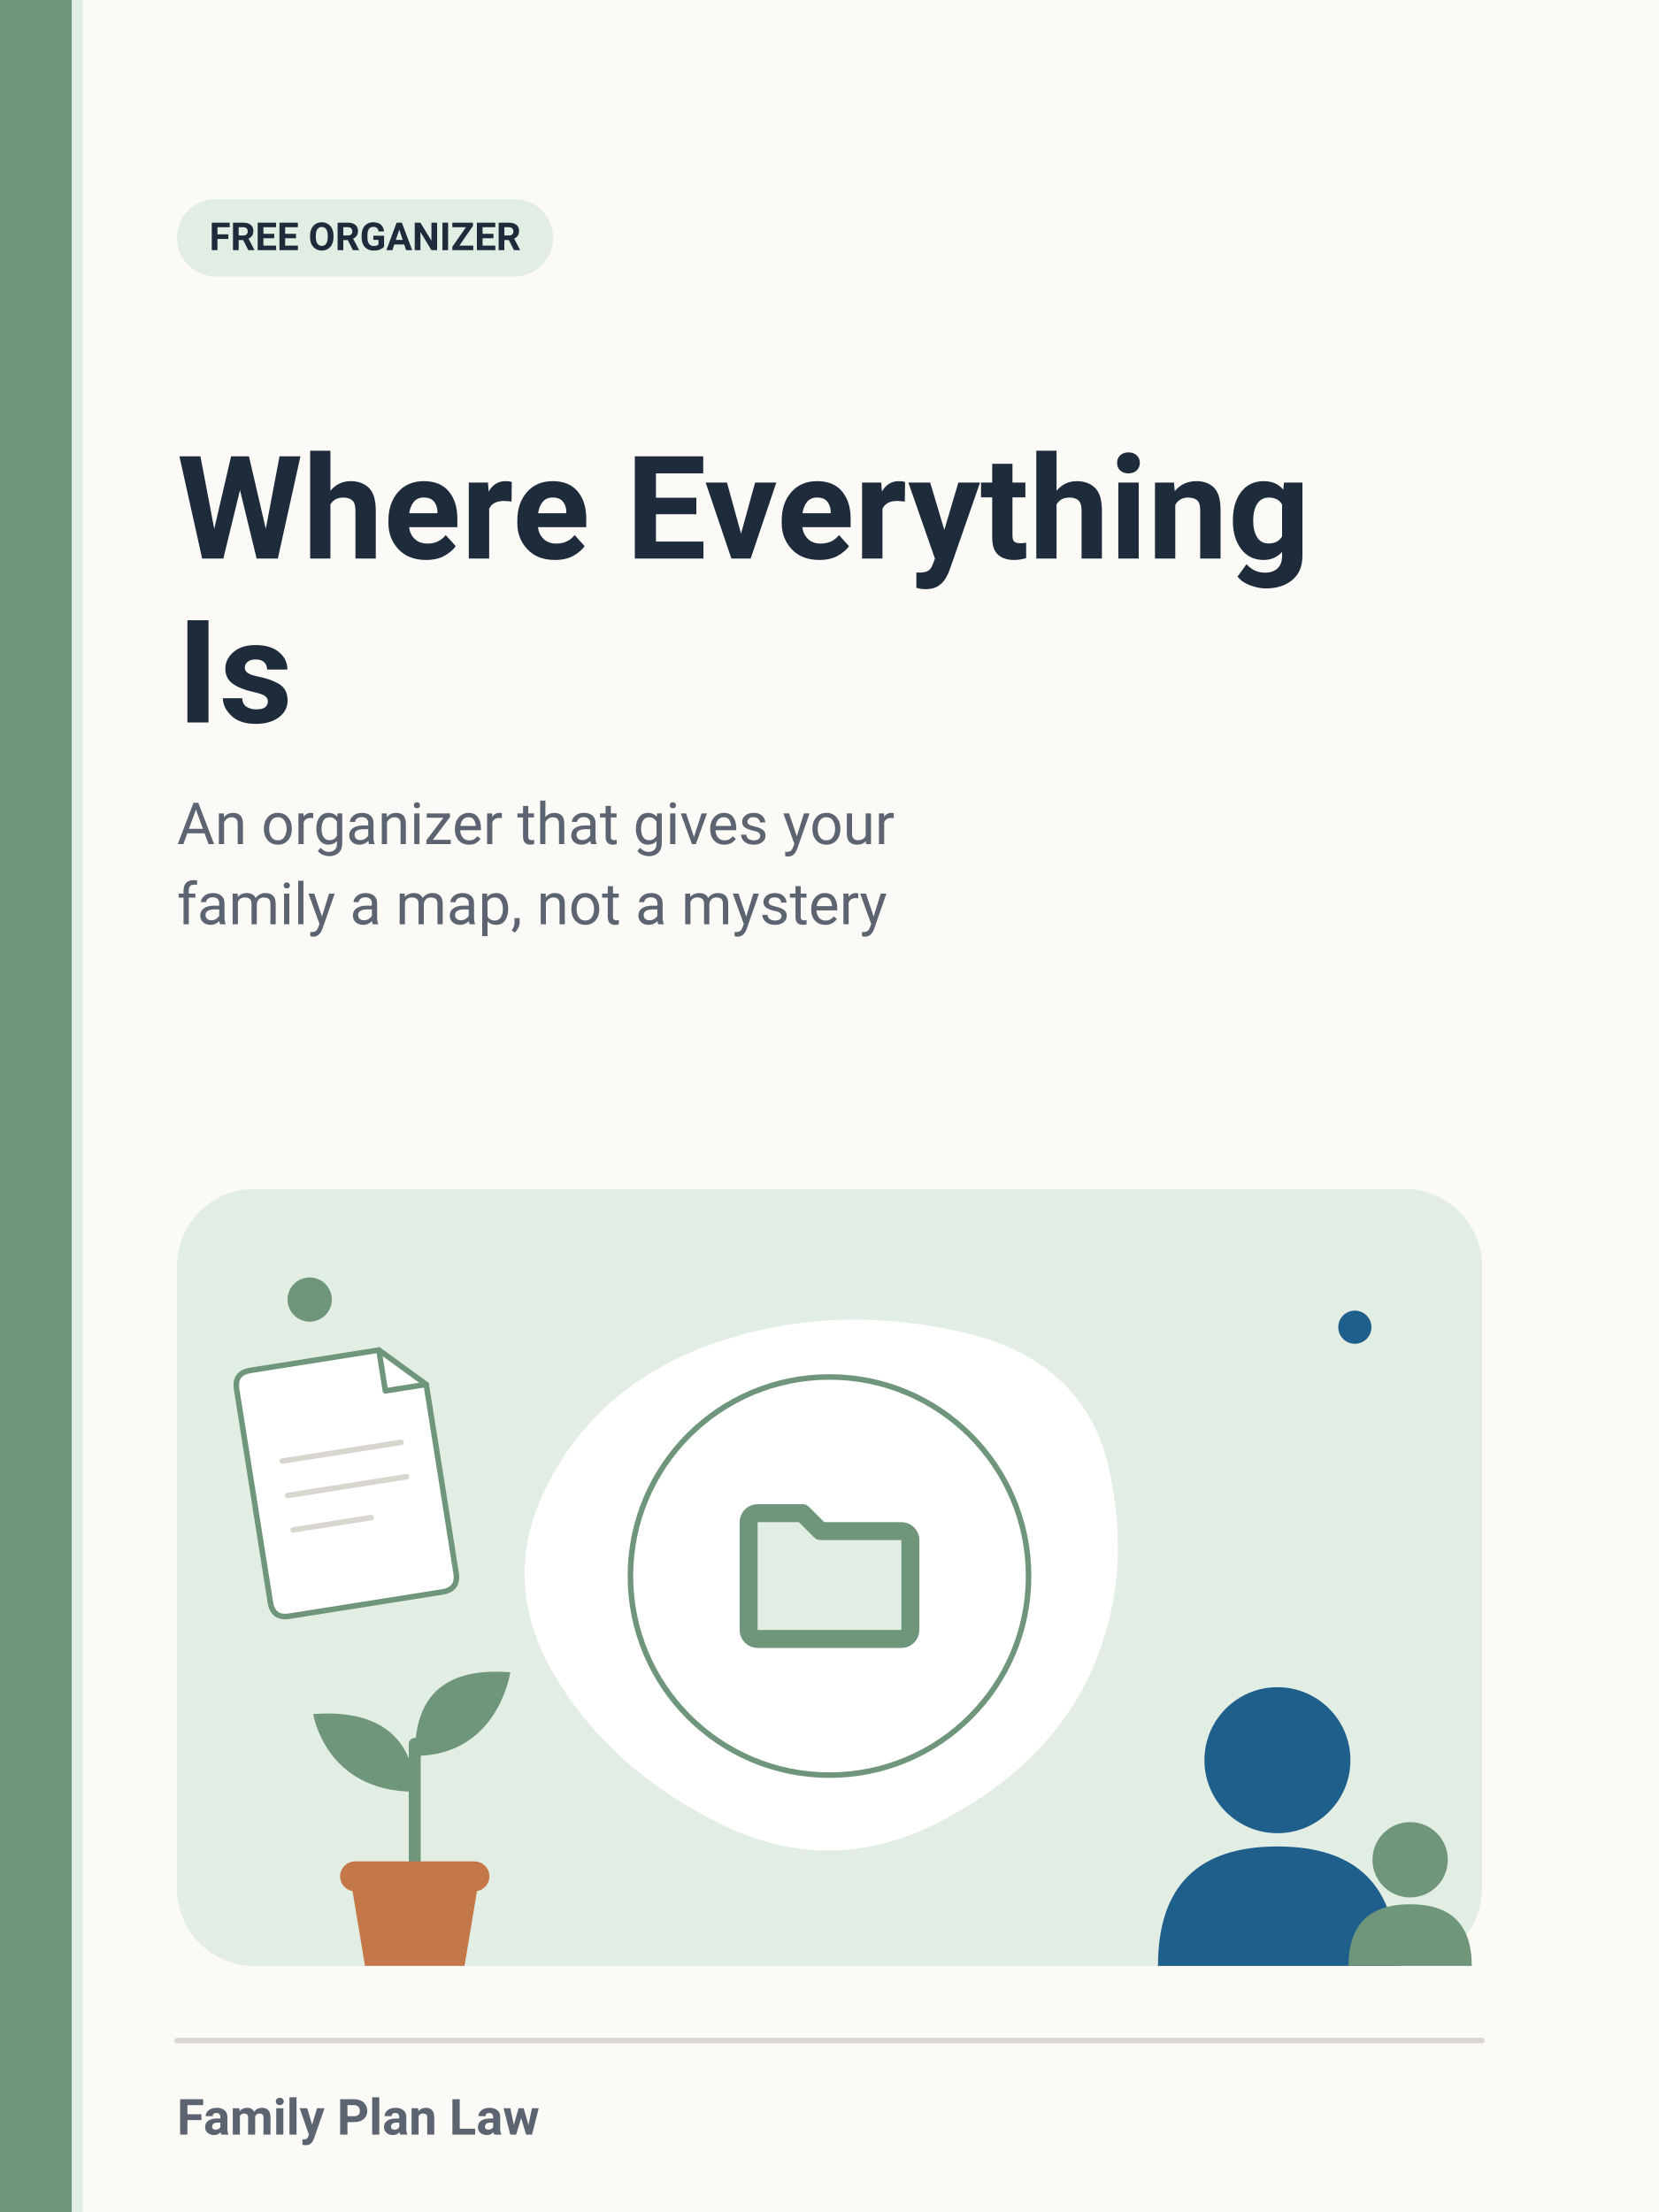
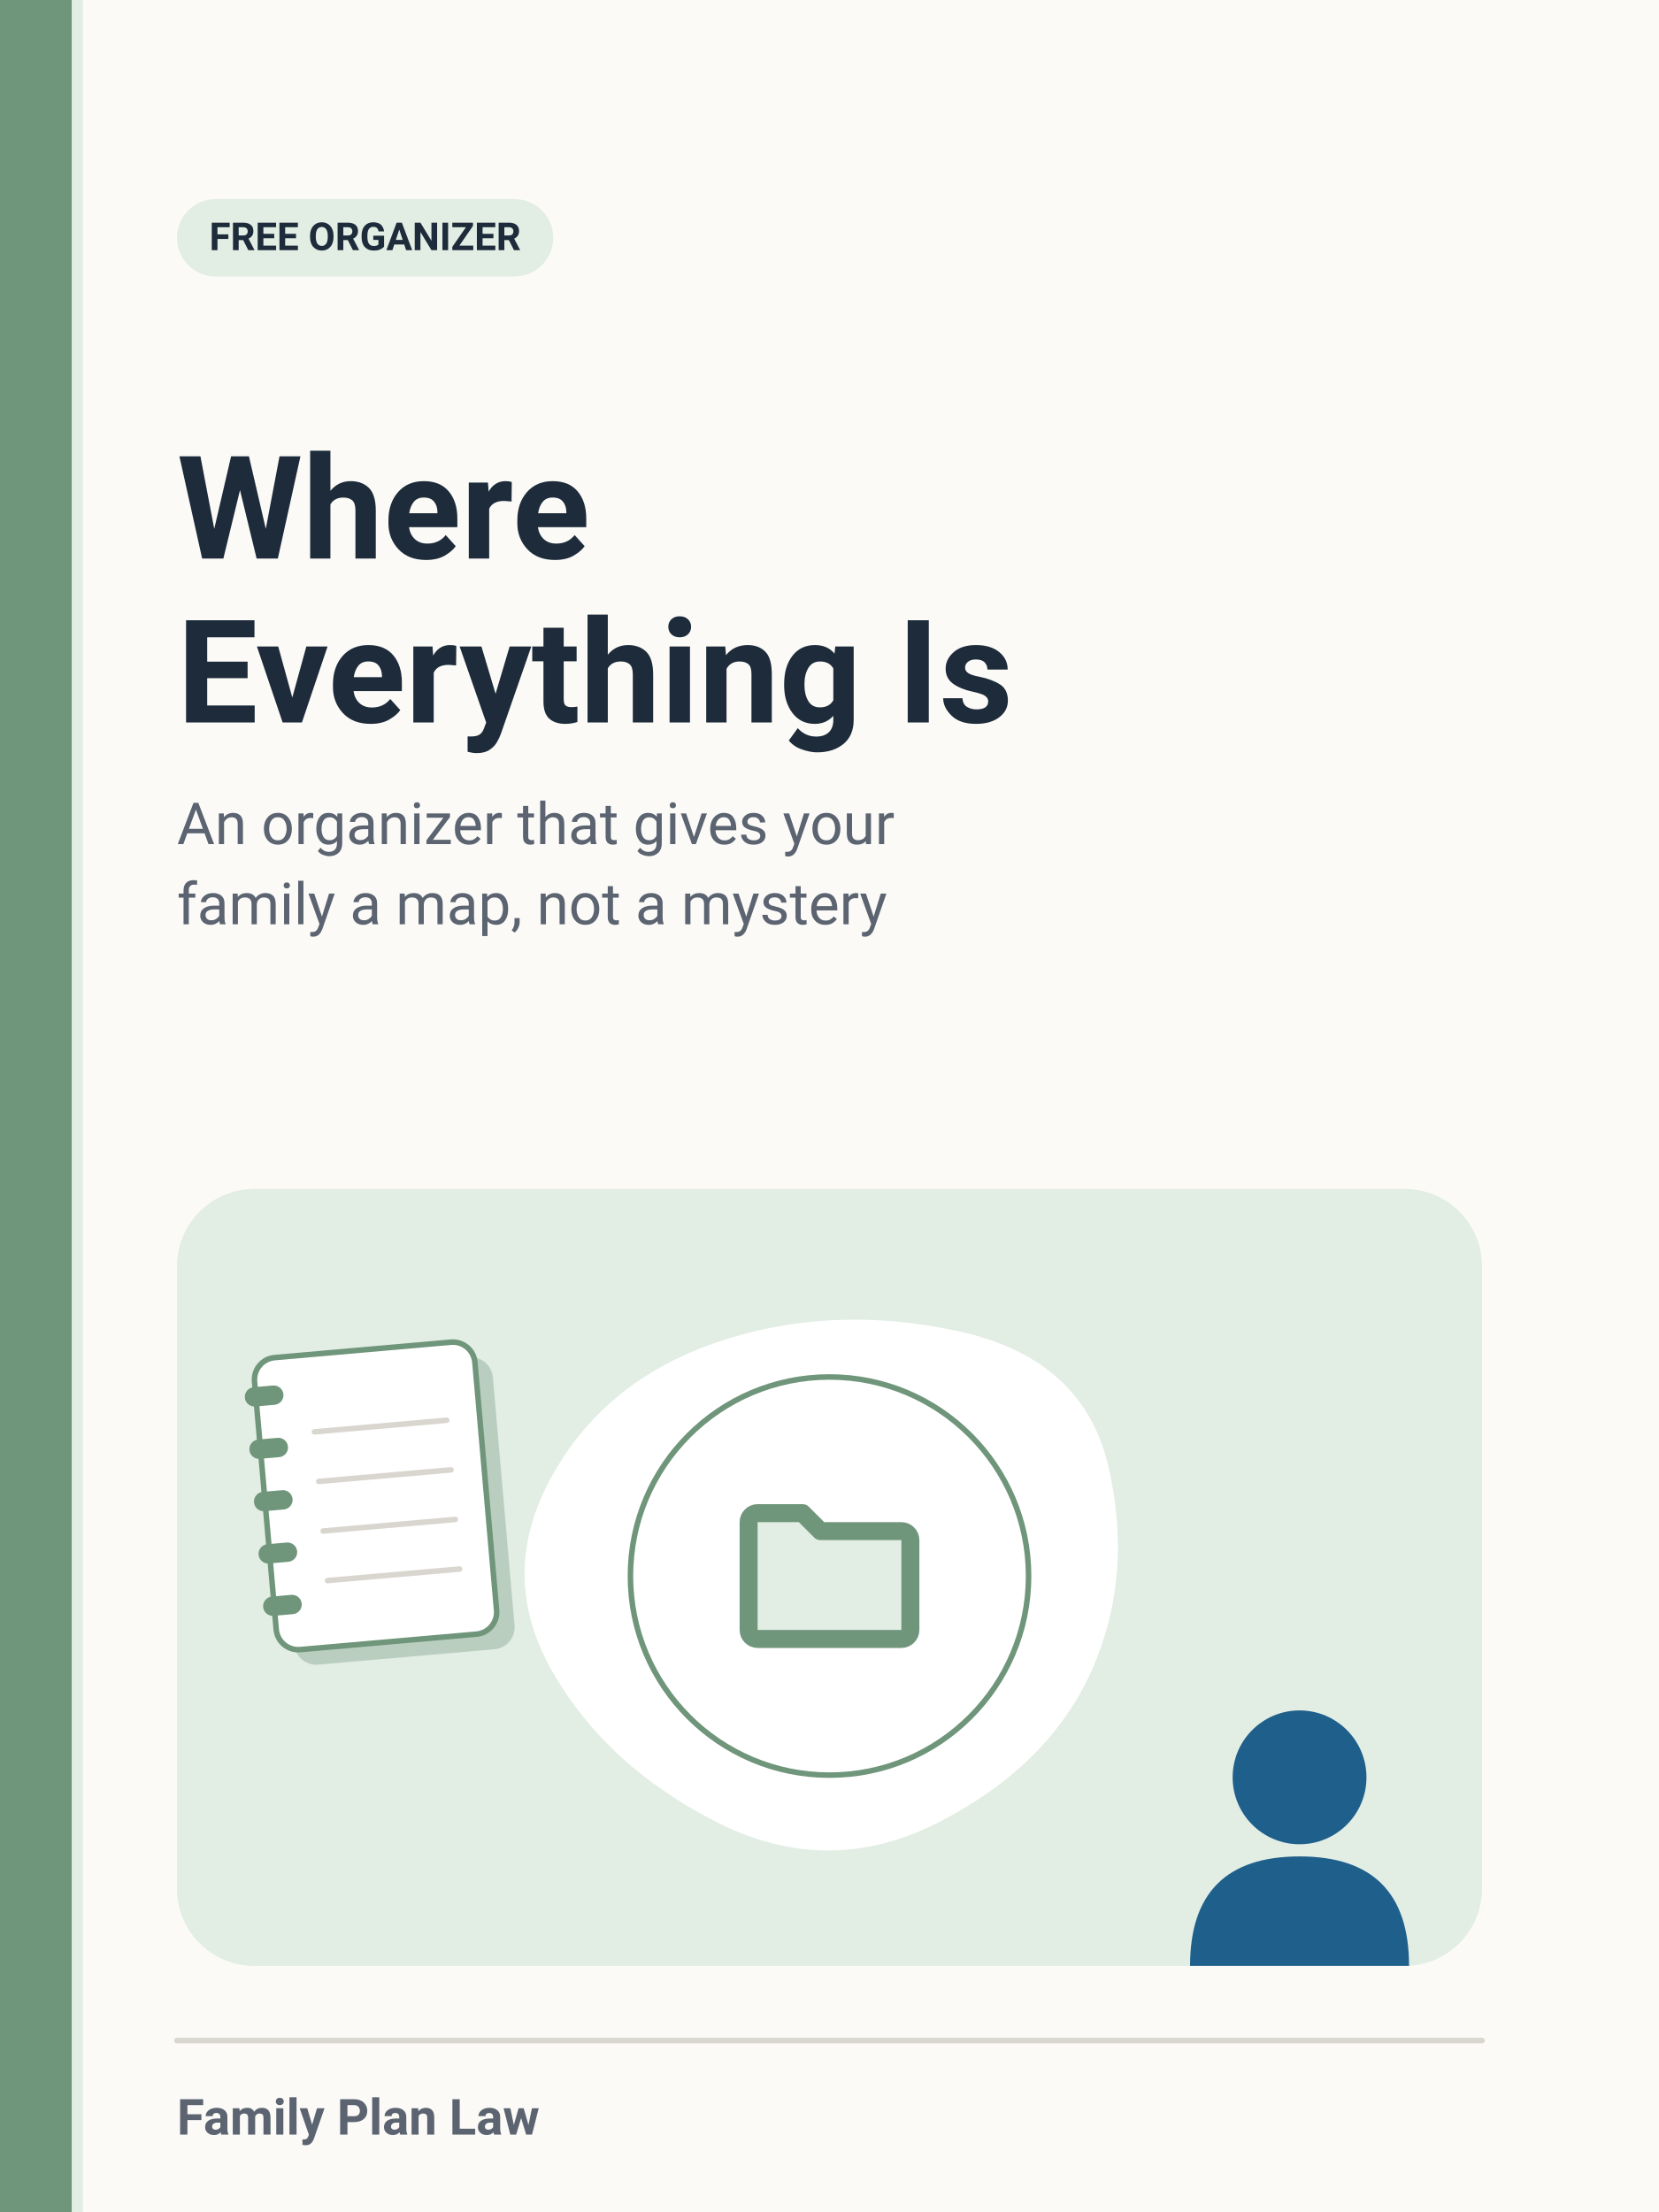
<svg xmlns="http://www.w3.org/2000/svg" viewBox="0 0 600 800" role="img" aria-labelledby="_R_0_-t _R_0_-d" width="600" height="800">
  <rect width="600" height="800" style="fill:#fbfaf7" />
  <rect width="26" height="800" style="fill:#6f957a" />
  <rect x="26" width="4" height="800" style="fill:#e2ede4" />
  <g>
    <rect x="64" y="72" width="136.08" height="28" rx="14" style="fill:#e2ede4" />
    <text x="132.04" y="90.48" font-size="14" font-weight="600" text-anchor="middle" style="fill:#1d2b3a;font-family:system-ui, -apple-system, &quot;Segoe UI&quot;, Roboto, sans-serif">FREE ORGANIZER</text>
  </g>
-   <text x="64" y="202" font-size="52" font-weight="700" text-anchor="start" style="fill:#1d2b3a;font-family:system-ui, -apple-system, &quot;Segoe UI&quot;, Roboto, sans-serif">Where Everything</text>
-   <text x="64" y="261.28" font-size="52" font-weight="700" text-anchor="start" style="fill:#1d2b3a;font-family:system-ui, -apple-system, &quot;Segoe UI&quot;, Roboto, sans-serif">Is</text>
+   <text x="64" y="202" font-size="52" font-weight="700" text-anchor="start" style="fill:#1d2b3a;font-family:system-ui, -apple-system, &quot;Segoe UI&quot;, Roboto, sans-serif">Where</text>
+   <text x="64" y="261.28" font-size="52" font-weight="700" text-anchor="start" style="fill:#1d2b3a;font-family:system-ui, -apple-system, &quot;Segoe UI&quot;, Roboto, sans-serif">Everything Is</text>
  <text x="64" y="305.28" font-size="21" font-weight="400" text-anchor="start" style="fill:#5b6470;font-family:system-ui, -apple-system, &quot;Segoe UI&quot;, Roboto, sans-serif">An organizer that gives your</text>
  <text x="64" y="334.28" font-size="21" font-weight="400" text-anchor="start" style="fill:#5b6470;font-family:system-ui, -apple-system, &quot;Segoe UI&quot;, Roboto, sans-serif">family a map, not a mystery</text>
  <rect x="64" y="430" width="472" height="281" rx="28" style="fill:#e2ede4" />
  <g>
    <path d="M 400.9 530.5 Q 410.0 570.0 394.8 604.2 Q 379.5 638.4 339.8 658.9 Q 300.0 679.4 259.8 659.3 Q 219.6 639.1 199.8 604.6 Q 180.0 570.0 199.1 534.8 Q 218.1 499.6 259.1 485.5 Q 300.0 471.5 345.9 481.3 Q 391.8 491.0 400.9 530.5 Z" style="fill:#ffffff" />
    <circle cx="300" cy="570" r="72" style="fill:#ffffff" />
    <circle cx="300" cy="570" r="72" style="fill:none;stroke:#6f957a" stroke-width="2" />
    <g transform="translate(261 531) scale(3.25)">
      <g style="stroke:#6f957a;color:#6f957a" fill="none" stroke-width="2" stroke-linecap="round" stroke-linejoin="round">
        <path d="M3 6a1 1 0 0 1 1-1h5l2 2h9a1 1 0 0 1 1 1v10a1 1 0 0 1-1 1H4a1 1 0 0 1-1-1z" fill="#e2ede4" />
      </g>
    </g>
-     <g transform="rotate(-9 130 540)">
-       <g transform="translate(92 490)">
-         <path d="M 0 6 Q 0 0 6 0 H 53.04 L 68 14.96 V 84 Q 68 90 62 90 H 6 Q 0 90 0 84 Z" style="fill:#ffffff;stroke:#6f957a" stroke-width="2" stroke-linecap="round" stroke-linejoin="round" />
-         <path d="M 53.04 0 V 14.96 H 68" style="fill:none;stroke:#6f957a" stroke-width="2" stroke-linecap="round" stroke-linejoin="round" />
-         <line x1="12.24" x2="55.76" y1="34.2" y2="34.2" style="stroke:#d9d6cf" stroke-width="2" stroke-linecap="round" stroke-linejoin="round" />
-         <line x1="12.24" x2="55.76" y1="46.8" y2="46.8" style="stroke:#d9d6cf" stroke-width="2" stroke-linecap="round" stroke-linejoin="round" />
-         <line x1="12.24" x2="40.8" y1="59.4" y2="59.4" style="stroke:#d9d6cf" stroke-width="2" stroke-linecap="round" stroke-linejoin="round" />
+     <g>
+       <g transform="rotate(-5 136 543)">
+         <rect x="102" y="494" width="80" height="106" rx="8" style="fill:#6f957a" opacity="0.35" />
+         <rect x="96" y="488" width="80" height="106" rx="8" style="fill:#ffffff;stroke:#6f957a" stroke-width="2" />
+         <rect x="92" y="498" width="14" height="7" rx="3.5" style="fill:#6f957a" />
+         <rect x="92" y="517" width="14" height="7" rx="3.5" style="fill:#6f957a" />
+         <rect x="92" y="536" width="14" height="7" rx="3.5" style="fill:#6f957a" />
+         <rect x="92" y="555" width="14" height="7" rx="3.5" style="fill:#6f957a" />
+         <rect x="92" y="574" width="14" height="7" rx="3.5" style="fill:#6f957a" />
+         <line x1="116" x2="164" y1="516" y2="516" style="stroke:#d9d6cf" stroke-linecap="round" stroke-linejoin="round" stroke-width="2" />
+         <line x1="116" x2="164" y1="534" y2="534" style="stroke:#d9d6cf" stroke-linecap="round" stroke-linejoin="round" stroke-width="2" />
+         <line x1="116" x2="164" y1="552" y2="552" style="stroke:#d9d6cf" stroke-linecap="round" stroke-linejoin="round" stroke-width="2" />
+         <line x1="116" x2="164" y1="570" y2="570" style="stroke:#d9d6cf" stroke-linecap="round" stroke-linejoin="round" stroke-width="2" />
      </g>
-     </g>
-     <g transform="translate(462 711)">
-       <circle cx="0" cy="-74.4" r="26.4" style="fill:#1f5f8b" />
-       <path d="M -43.2 0 Q -43.2 -43.2 0 -43.2 Q 43.2 -43.2 43.2 0 Z" style="fill:#1f5f8b" />
-     </g>
-     <g transform="translate(510 711)">
-       <circle cx="0" cy="-38.39" r="13.622" style="fill:#6f957a" />
-       <path d="M -22.291 0 Q -22.291 -22.291 0 -22.291 Q 22.291 -22.291 22.291 0 Z" style="fill:#6f957a" />
-     </g>
-     <circle cx="112" cy="470" r="8" style="fill:#6f957a" />
-     <circle cx="490" cy="480" r="6" style="fill:#1f5f8b" />
-     <g transform="translate(150 711) scale(0.9)">
-       <g transform="translate(0 -34) scale(1.2)">
-         <path d="M 0 0 V -46" style="stroke:#6f957a;fill:none" stroke-width="4" stroke-linecap="round" stroke-linejoin="round" />
-         <path d="M 0 -30 C -30 -30 -34 -56 -34 -56 C -8 -58 0 -44 0 -30 Z" style="fill:#6f957a" />
-         <path d="M 0 -42 C 28 -42 32 -70 32 -70 C 6 -72 0 -58 0 -42 Z" style="fill:#6f957a" />
+       <g transform="translate(470 711)">
+         <circle cx="0" cy="-68.2" r="24.2" style="fill:#1f5f8b" />
+         <path d="M -39.6 0 Q -39.6 -39.6 0 -39.6 Q 39.6 -39.6 39.6 0 Z" style="fill:#1f5f8b" />
      </g>
-       <path d="M -26 -36 H 26 L 20 0 H -20 Z" style="fill:#c4784a" />
-       <rect x="-30" y="-42" width="60" height="12" rx="6" style="fill:#c4784a" />
    </g>
  </g>
  <line x1="64" x2="536" y1="738" y2="738" style="stroke:#d9d6cf" stroke-width="2" stroke-linecap="round" stroke-linejoin="round" />
  <text x="64" y="772" font-size="18" font-weight="700" text-anchor="start" style="fill:#5b6470;font-family:system-ui, -apple-system, &quot;Segoe UI&quot;, Roboto, sans-serif">Family Plan Law</text>
</svg>
